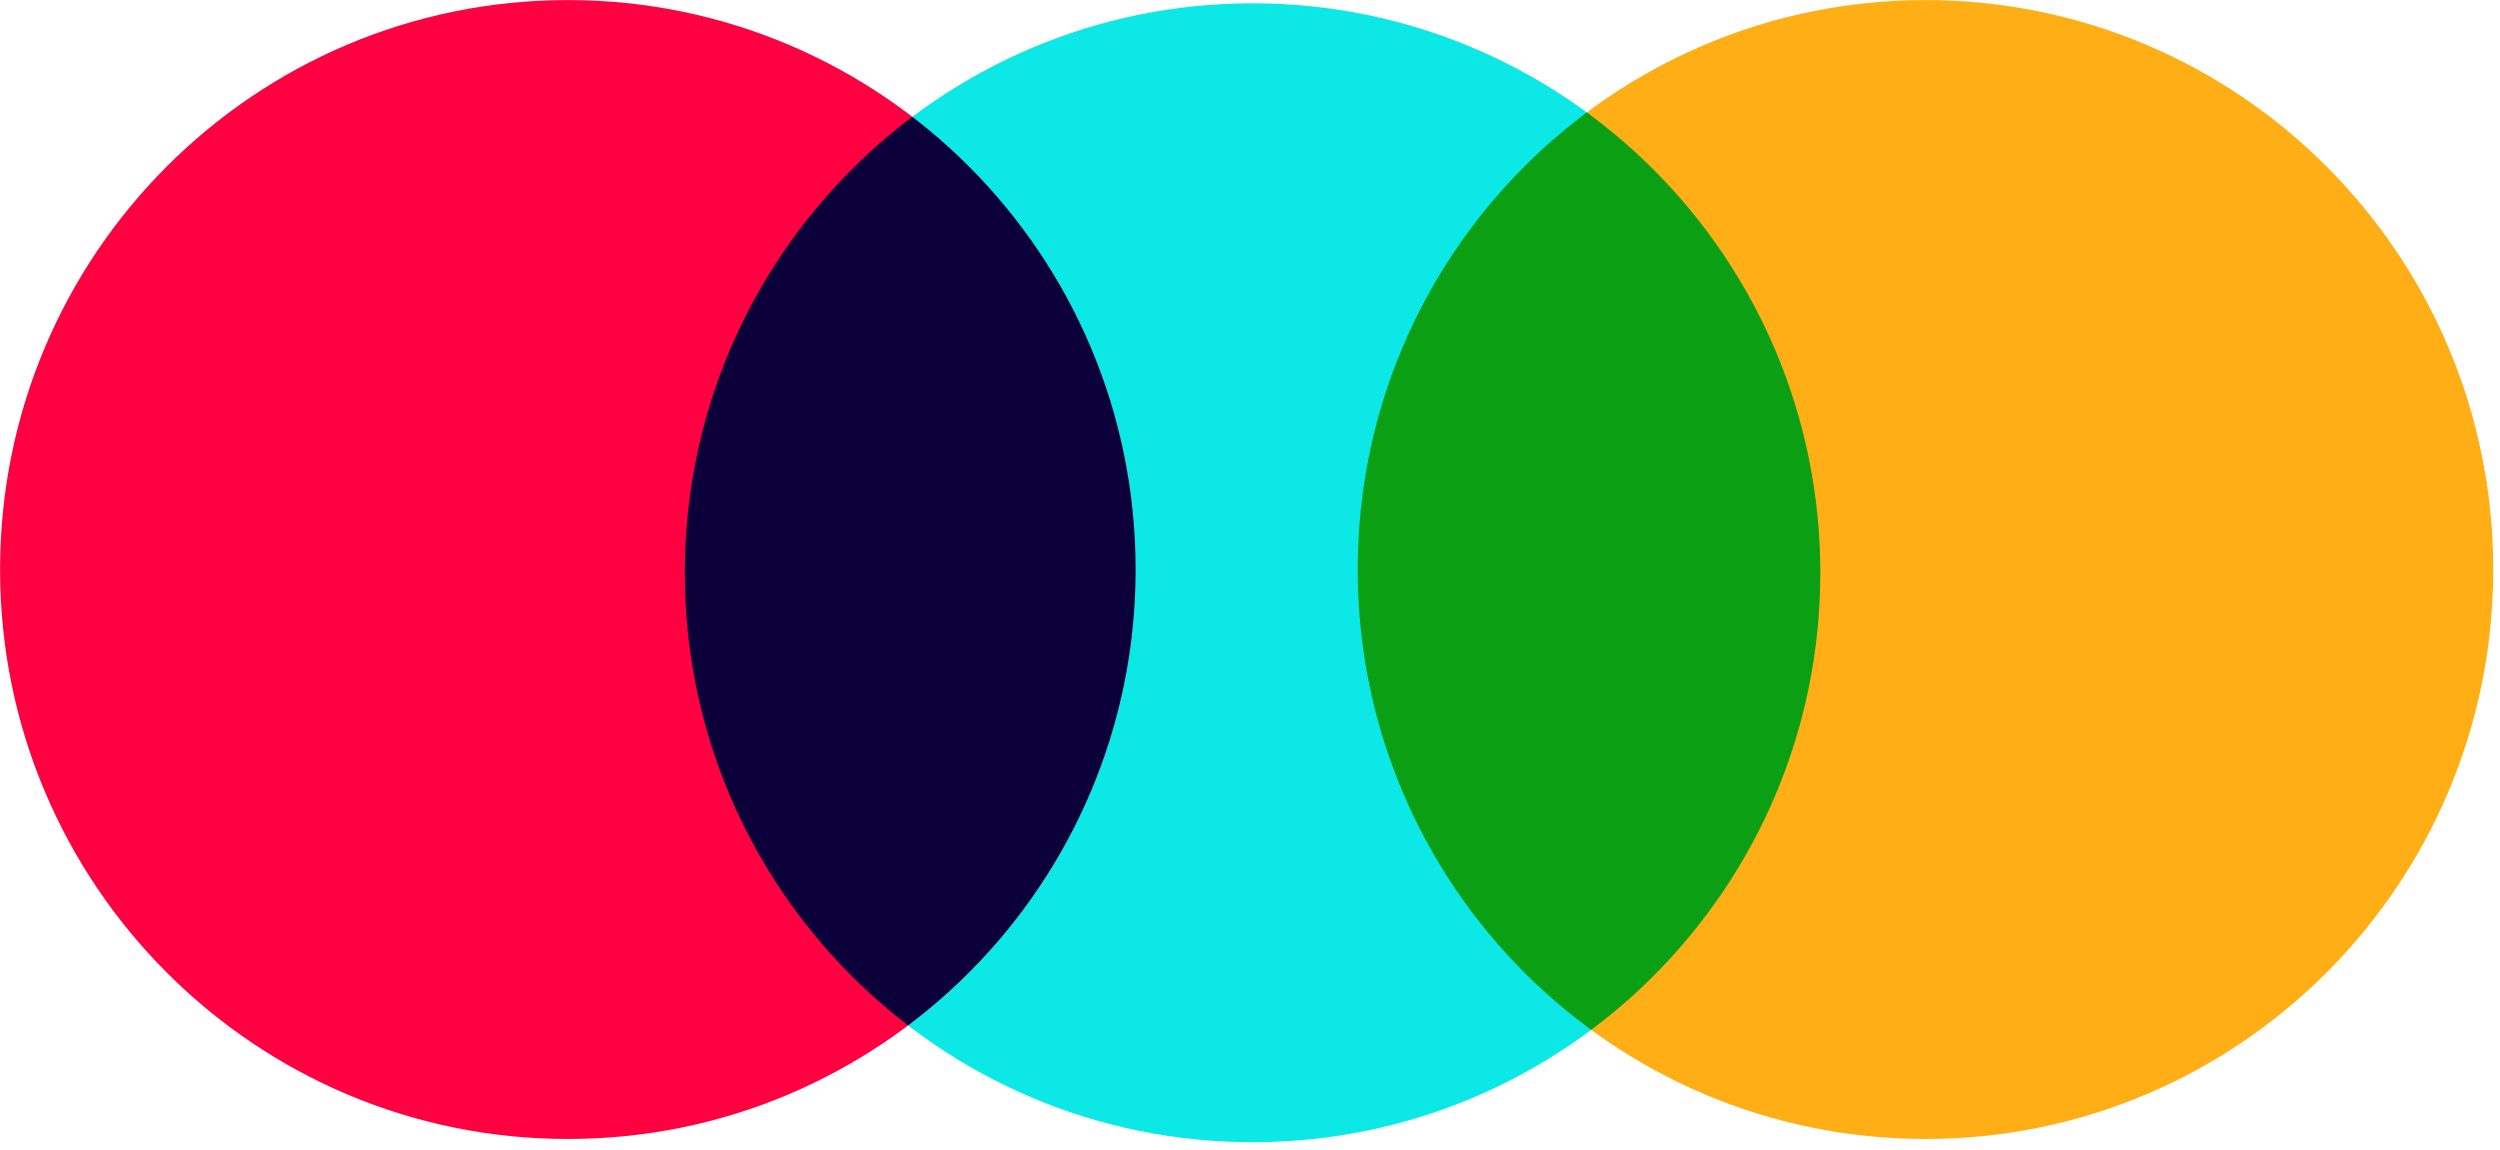
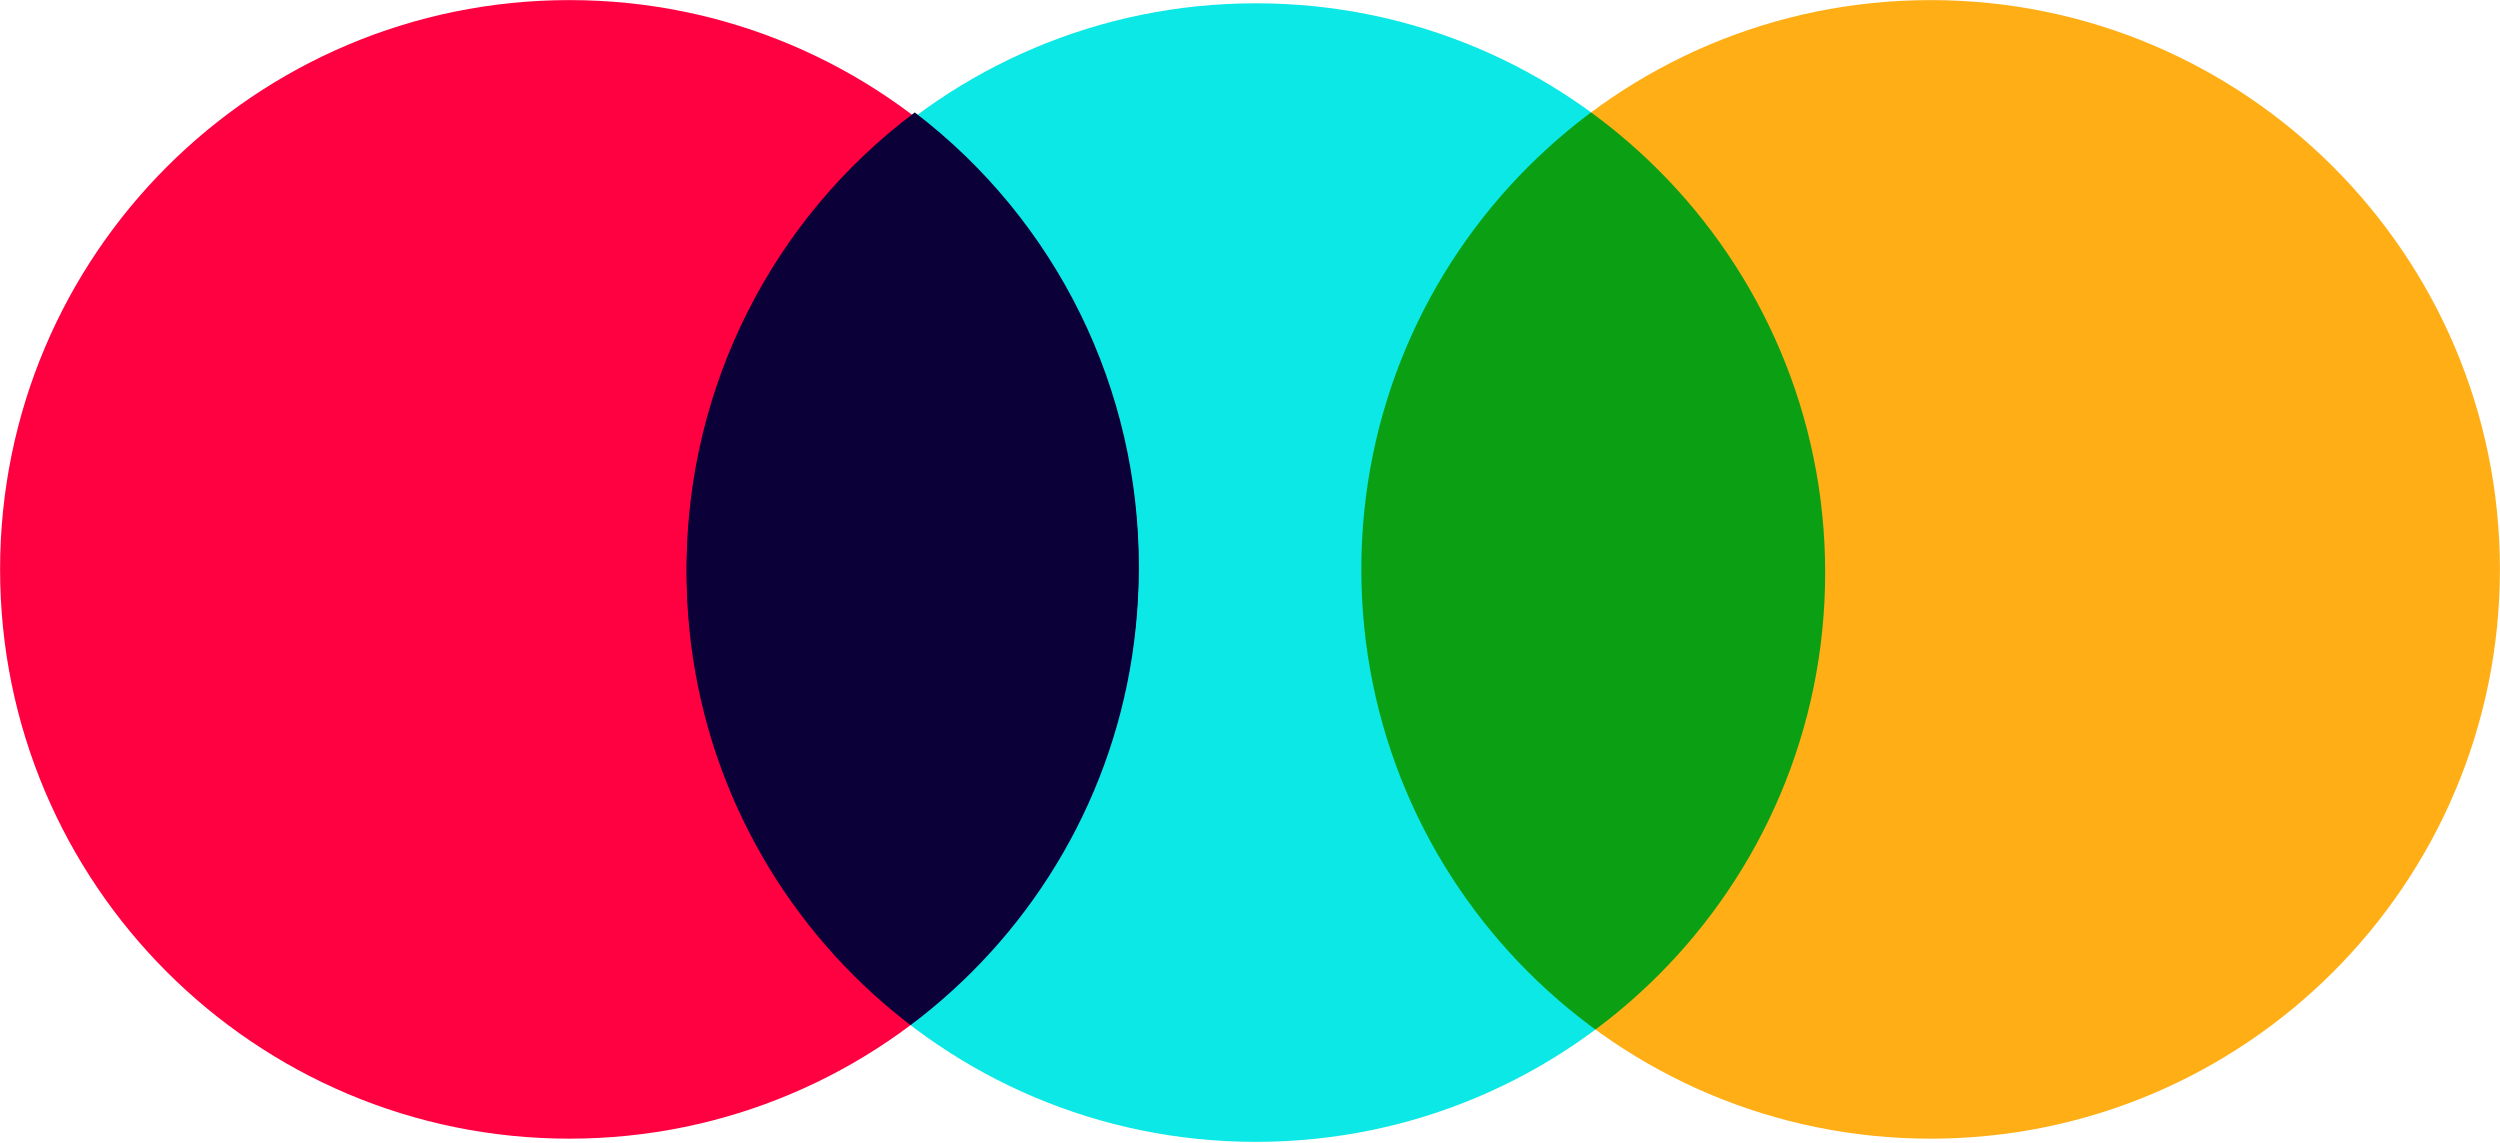
- <svg xmlns="http://www.w3.org/2000/svg" width="100px" height="46px" viewBox="0 0 100 46" version="1.1">
-   <g id="Landing-Page" stroke="none" stroke-width="1" fill="none" fill-rule="evenodd">
-     <g id="Swach-homepage" transform="translate(-149, -1729)" fill-rule="nonzero">
-       <g id="Icon-1c" transform="translate(149, 1729)">
-         <ellipse id="Oval" fill="#0BE8E6" cx="50.102" cy="22.91" rx="22.711" ry="22.778" />
-         <ellipse id="Oval" fill="#FFAF15" style="mix-blend-mode: multiply;" cx="77.019" cy="22.781" rx="22.711" ry="22.778" />
-         <ellipse id="Oval" fill="#FF0040" style="mix-blend-mode: multiply;" cx="22.714" cy="22.781" rx="22.711" ry="22.778" />
-       </g>
+ <svg xmlns="http://www.w3.org/2000/svg" viewBox="0 0 265.29 121.19">
+   <defs>
+     <style>.cls-1piab{isolation:isolate;}.cls-2piab{fill:#0be8e6;}.cls-3piab{fill:#ffaf15;}.cls-3piab,.cls-4piab{mix-blend-mode:multiply;}.cls-4piab{fill:#ff0040;}.cls-5piab{fill:#0b0038;}</style>
+   </defs>
+   <g class="cls-1piab">
+     <g id="Layer_1" data-name="Layer 1">
+       <circle class="cls-2piab" cx="133.27" cy="60.76" r="60.41" />
+       <circle class="cls-3piab" cx="204.87" cy="60.42" r="60.41" />
+       <circle class="cls-4piab" cx="60.42" cy="60.42" r="60.41" />
+       <path class="cls-5piab" d="M97.07,11.93a60.41,60.41,0,0,0-.44,96.39,60.41,60.41,0,0,0,.44-96.39Z" />
    </g>
  </g>
</svg>
